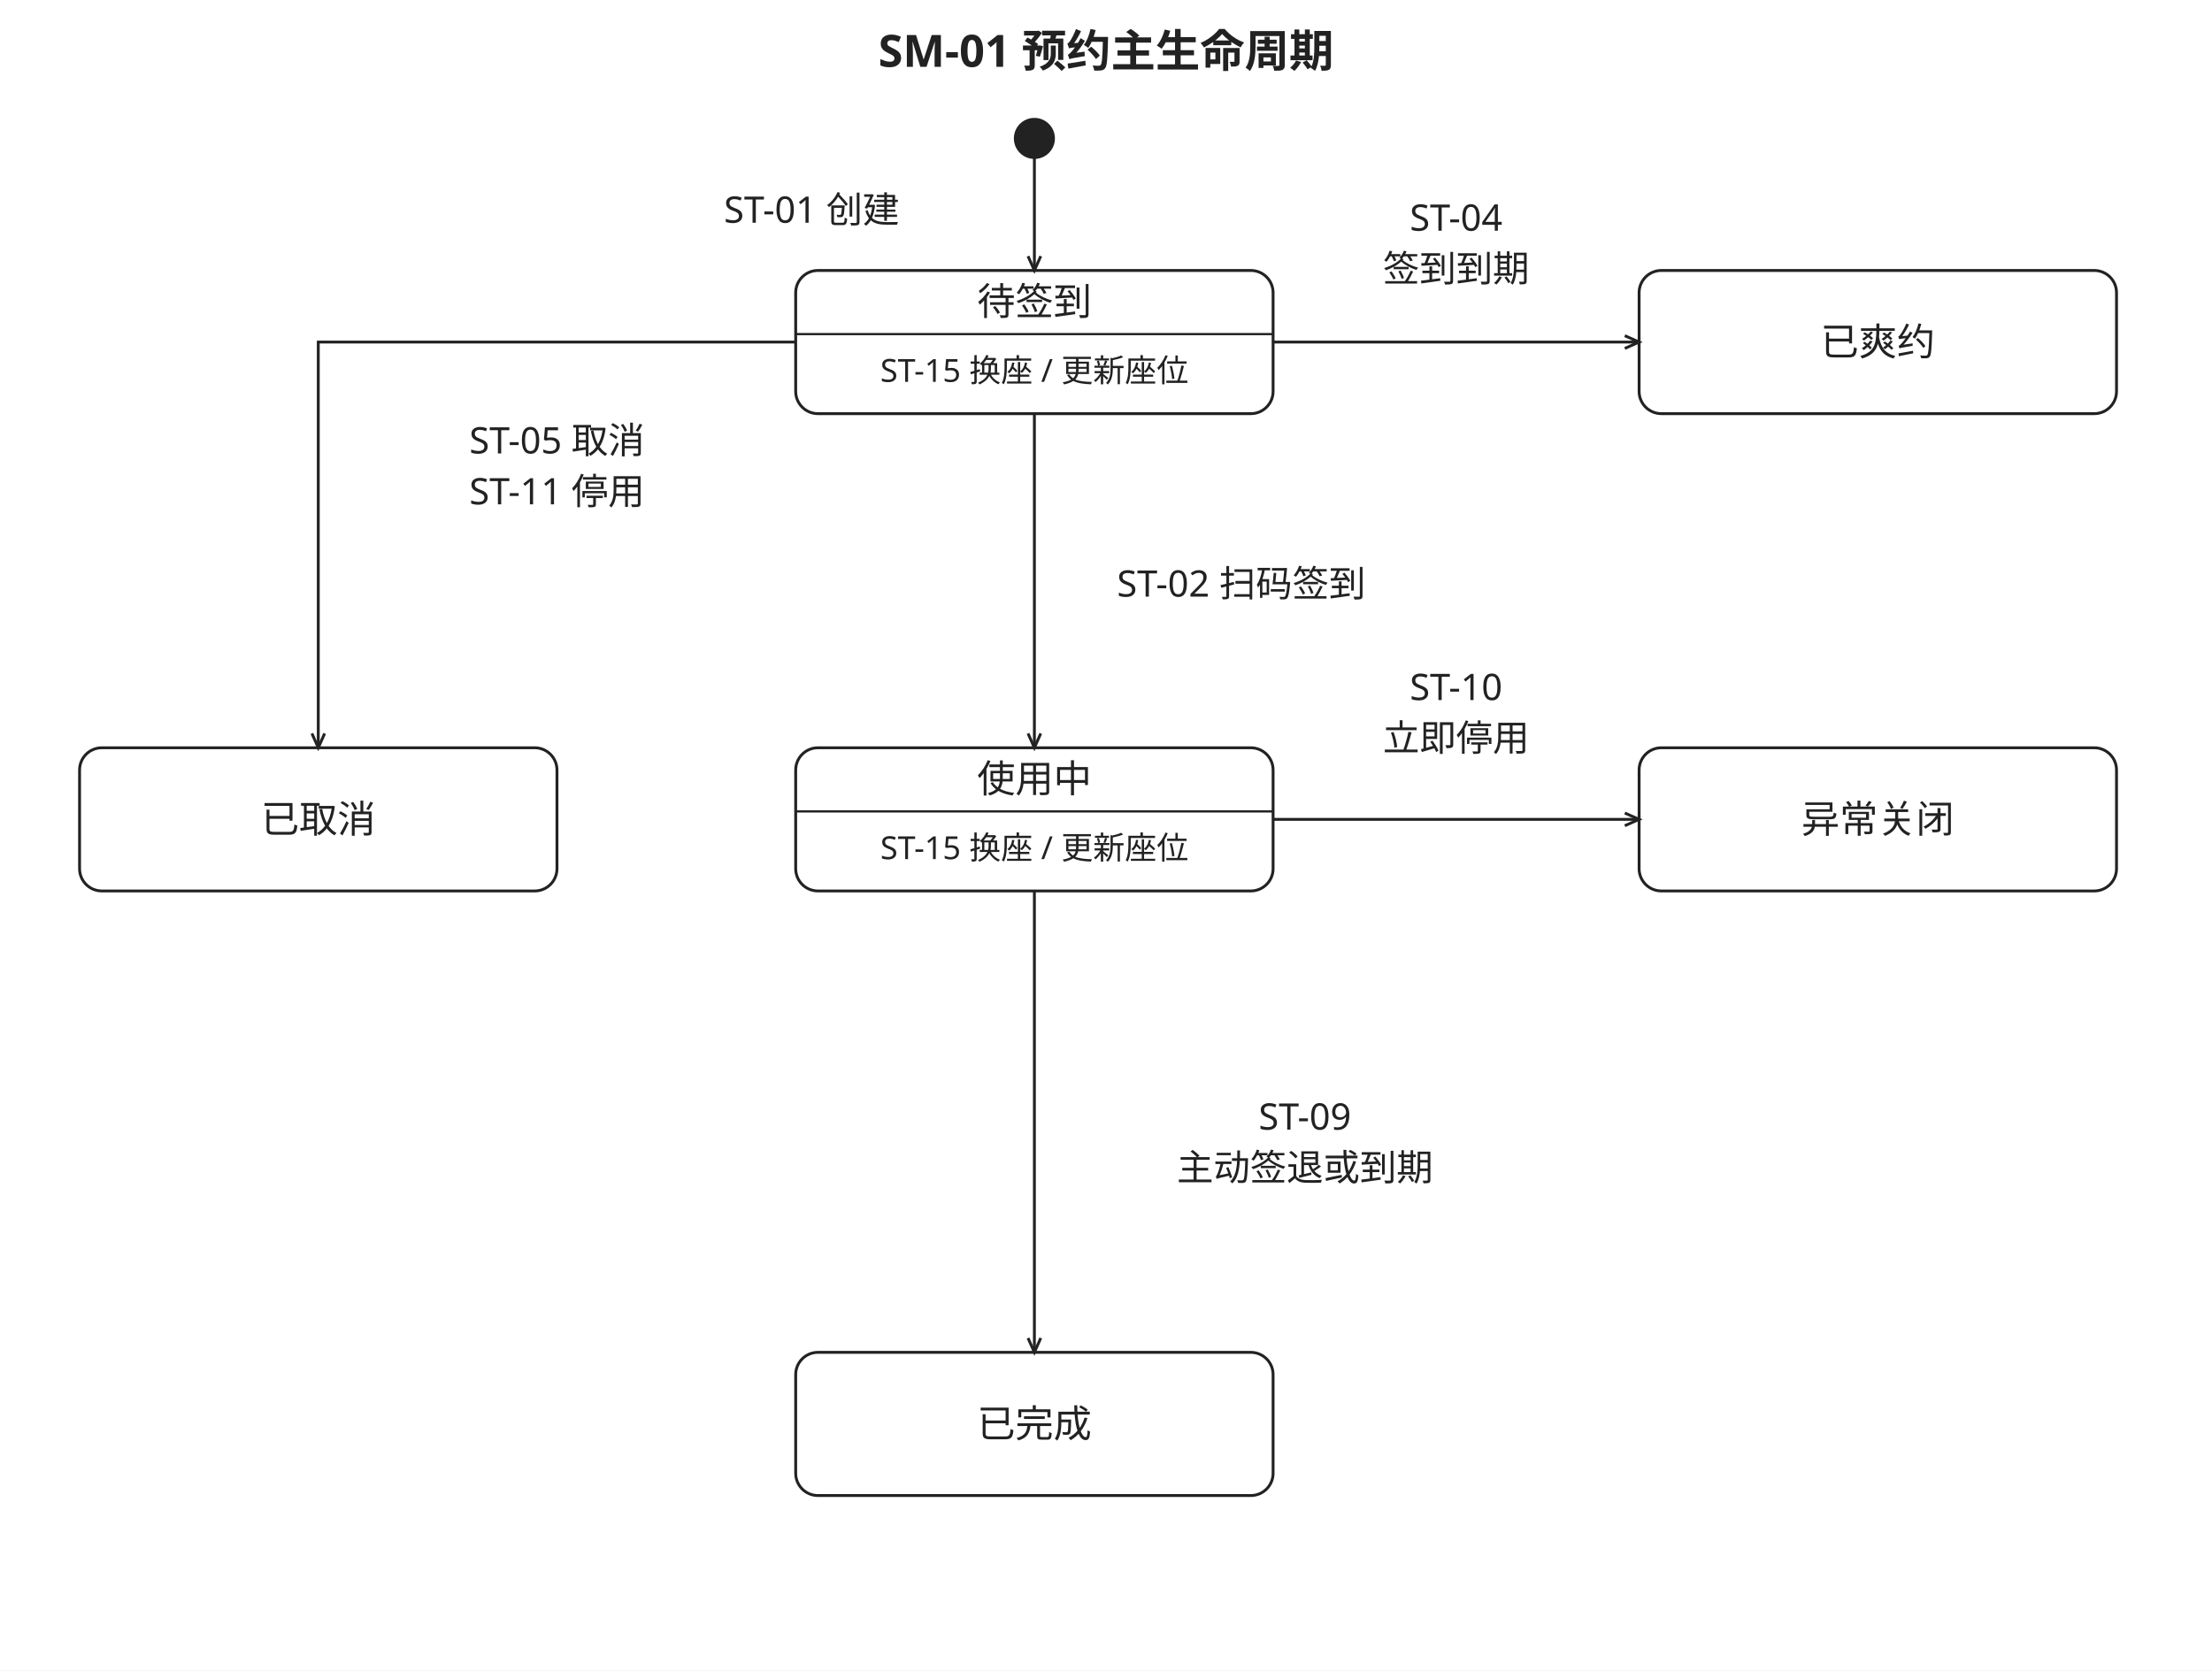
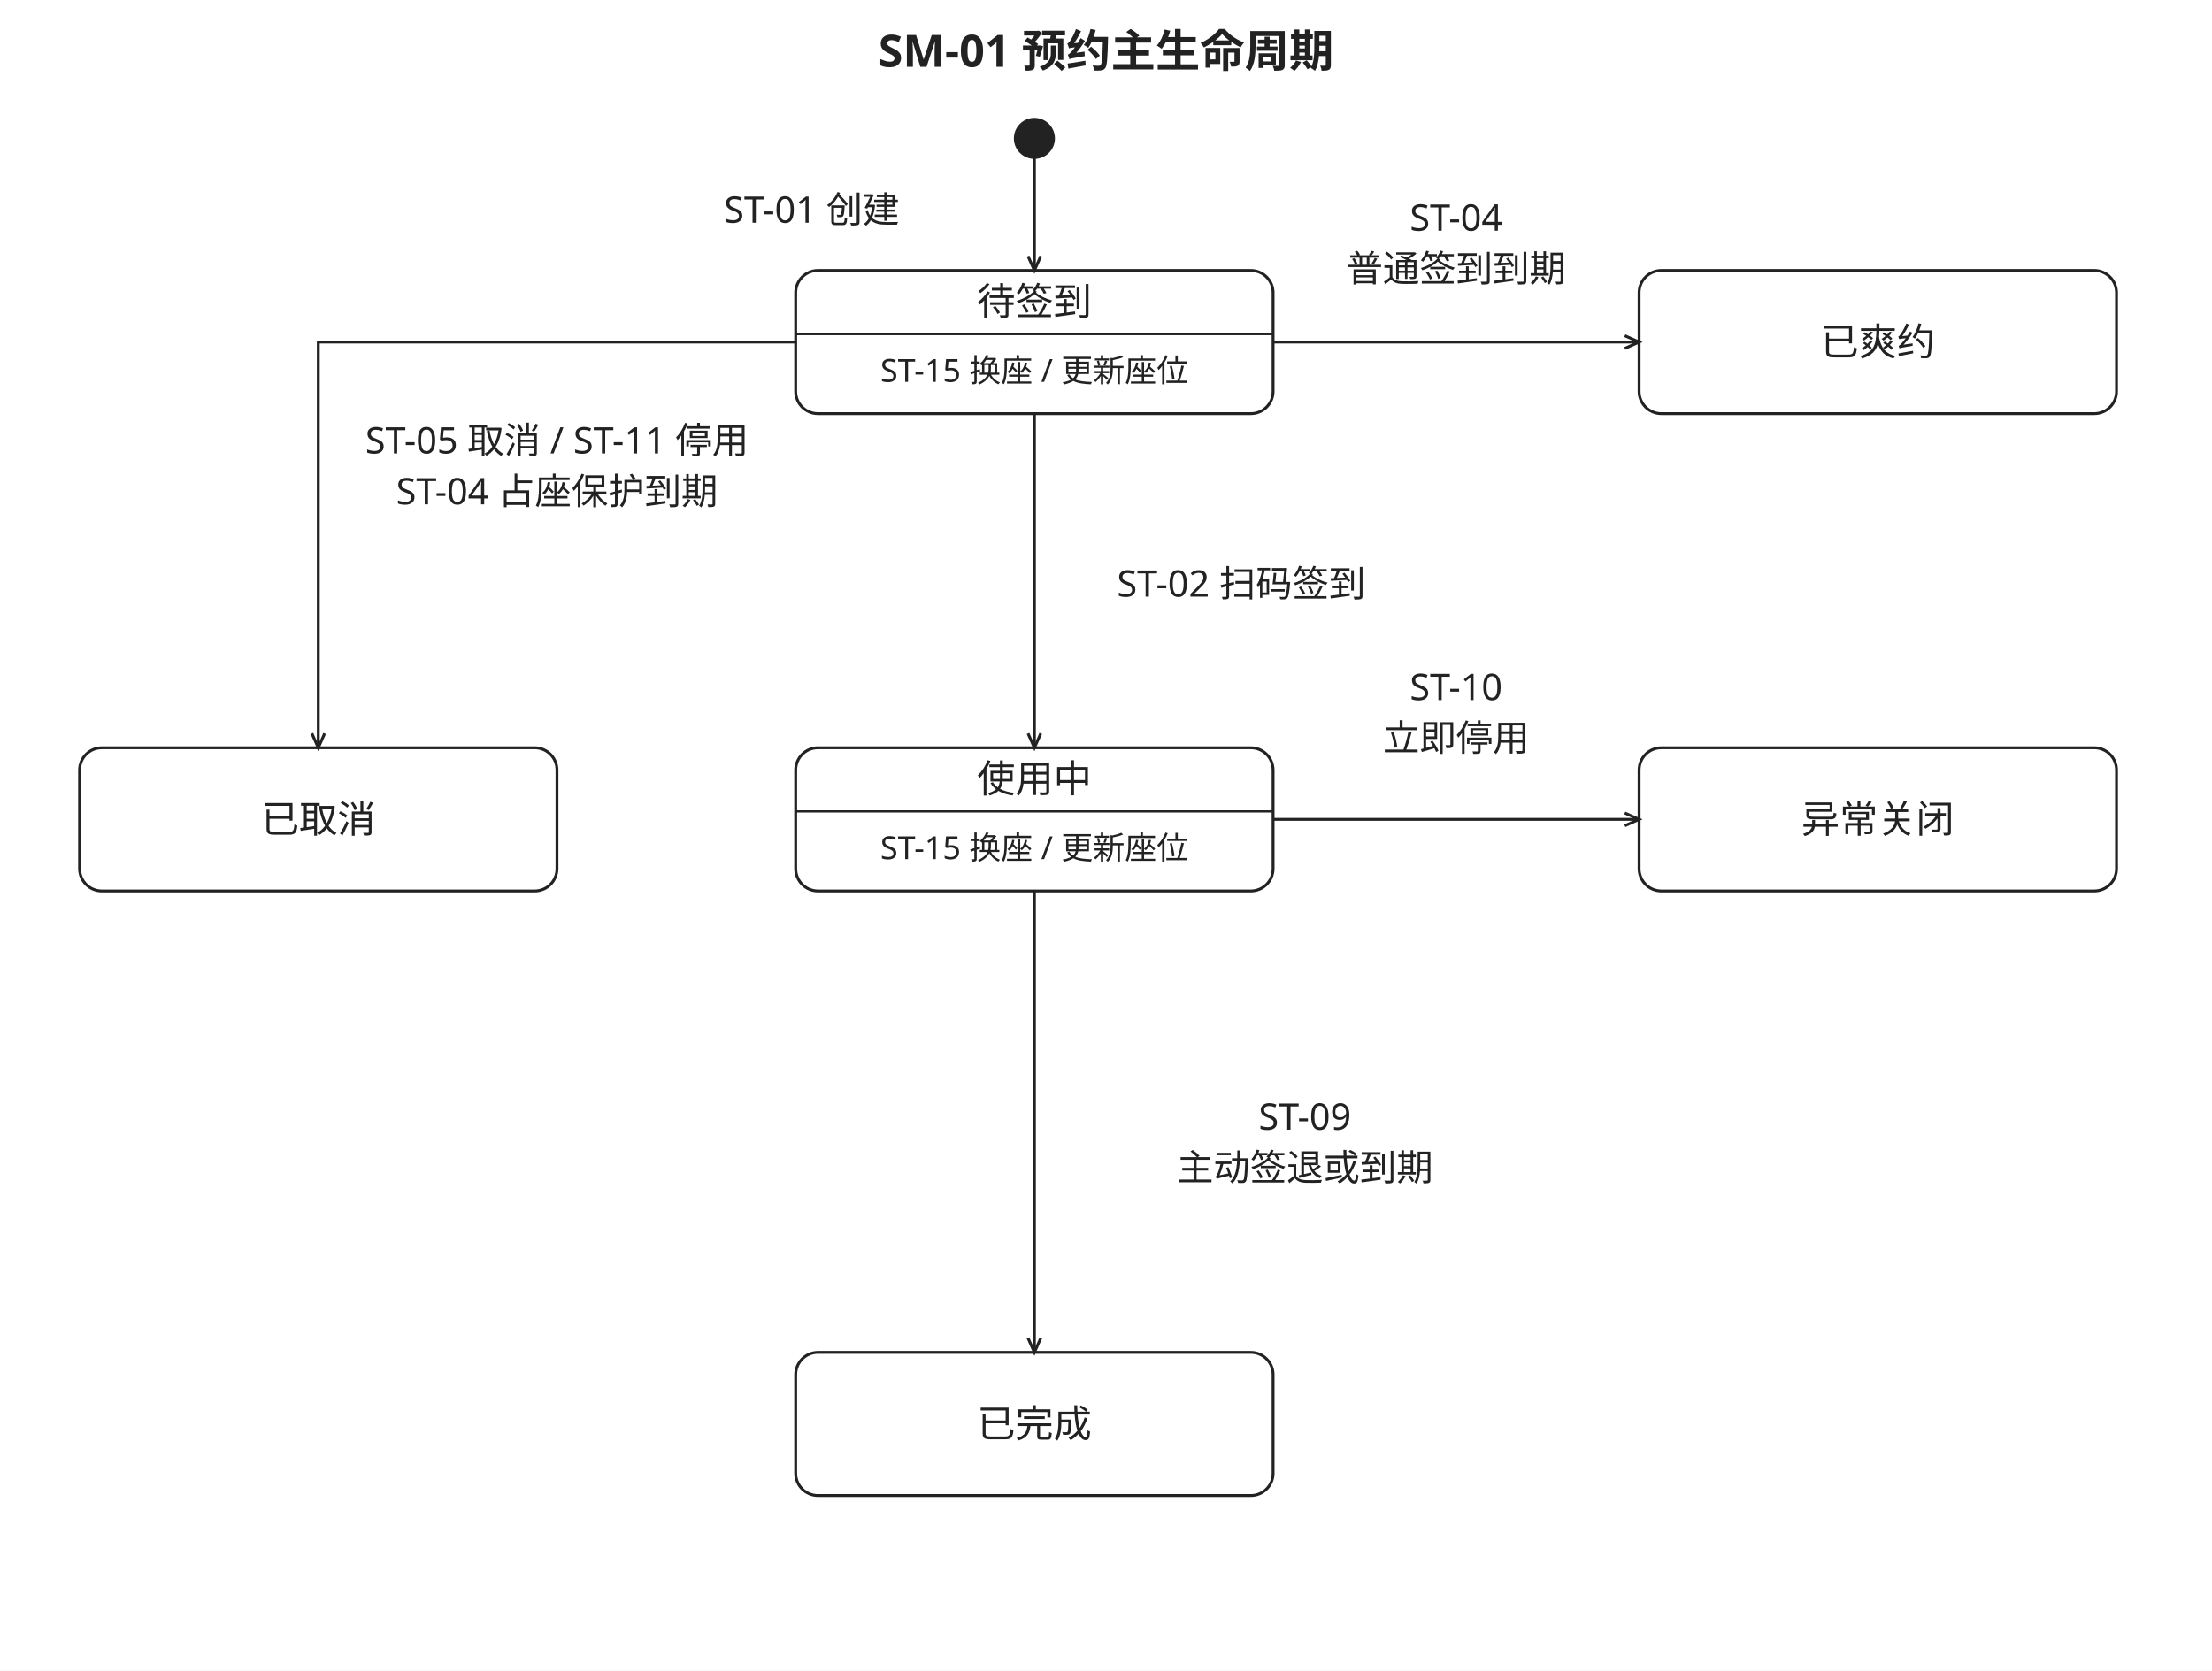
<svg xmlns="http://www.w3.org/2000/svg" width="1390" height="1050" viewBox="0 0 1390 1050" aria-label="SM-01-预约主状态图">
  <defs>
    <marker id="arrow" markerWidth="12" markerHeight="10" refX="10" refY="5" orient="auto" markerUnits="userSpaceOnUse">
      <path d="M1 1 L10 5 L1 9" fill="none" stroke="#222" stroke-width="1.8" />
    </marker>
  </defs>
  <rect width="1390" height="1050" fill="white" />
  <text x="695.0" y="42" font-family="Microsoft YaHei, sans-serif" font-size="28" font-weight="600" text-anchor="middle" fill="#222">SM-01  预约主生命周期</text>
  <ellipse cx="650.0" cy="87.0" rx="12.0" ry="12.0" fill="#222" stroke="#222" stroke-width="1.8" />
  <rect x="500" y="170" width="300" height="90" rx="14" fill="white" stroke="#222" stroke-width="1.8" />
  <text data-node="pending" x="650.0" y="198" text-anchor="middle" font-family="Microsoft YaHei, sans-serif" font-size="24" fill="#222">待签到</text>
  <rect x="500" y="470" width="300" height="90" rx="14" fill="white" stroke="#222" stroke-width="1.8" />
  <text data-node="use" x="650.0" y="498" text-anchor="middle" font-family="Microsoft YaHei, sans-serif" font-size="24" fill="#222">使用中</text>
  <rect x="50" y="470" width="300" height="90" rx="14" fill="white" stroke="#222" stroke-width="1.8" />
  <text data-node="cancel" x="200.0" y="523.4" text-anchor="middle" font-family="Microsoft YaHei, sans-serif" font-size="24" fill="#222">已取消</text>
  <rect x="1030" y="170" width="300" height="90" rx="14" fill="white" stroke="#222" stroke-width="1.8" />
  <text data-node="noshow" x="1180.0" y="223.4" text-anchor="middle" font-family="Microsoft YaHei, sans-serif" font-size="24" fill="#222">已爽约</text>
  <rect x="1030" y="470" width="300" height="90" rx="14" fill="white" stroke="#222" stroke-width="1.8" />
  <text data-node="abnormal" x="1180.0" y="523.4" text-anchor="middle" font-family="Microsoft YaHei, sans-serif" font-size="24" fill="#222">异常关闭</text>
  <rect x="500" y="850" width="300" height="90" rx="14" fill="white" stroke="#222" stroke-width="1.8" />
  <text data-node="finish" x="650.0" y="903.4" text-anchor="middle" font-family="Microsoft YaHei, sans-serif" font-size="24" fill="#222">已完成</text>
  <polyline points="650,99 650,170" fill="none" stroke="#222" stroke-width="1.8" marker-end="url(#arrow)" />
  <text x="510" y="140" font-family="Microsoft YaHei, sans-serif" font-size="23" font-weight="400" text-anchor="middle" fill="#222">ST-01 创建</text>
  <polyline points="650,260 650,470" fill="none" stroke="#222" stroke-width="1.8" marker-end="url(#arrow)" />
  <text x="780" y="375" font-family="Microsoft YaHei, sans-serif" font-size="23" font-weight="400" text-anchor="middle" fill="#222">ST-02 扫码签到</text>
  <polyline points="500,215 200,215 200,470" fill="none" stroke="#222" stroke-width="1.8" marker-end="url(#arrow)" />
-   <text x="350" y="285" font-family="Microsoft YaHei, sans-serif" font-size="23" font-weight="400" text-anchor="middle" fill="#222">ST-05 取消</text>
-   <text x="350" y="317" font-family="Microsoft YaHei, sans-serif" font-size="23" font-weight="400" text-anchor="middle" fill="#222">ST-11 停用</text>
+   <text x="350" y="285" font-family="Microsoft YaHei, sans-serif" font-size="23" font-weight="400" text-anchor="middle" fill="#222">ST-05 取消 / ST-11 停用</text>
+   <text x="350" y="317" font-family="Microsoft YaHei, sans-serif" font-size="23" font-weight="400" text-anchor="middle" fill="#222">ST-04 占座保护到期</text>
  <polyline points="800,215 1030,215" fill="none" stroke="#222" stroke-width="1.8" marker-end="url(#arrow)" />
  <text x="915" y="145" font-family="Microsoft YaHei, sans-serif" font-size="23" font-weight="400" text-anchor="middle" fill="#222">ST-04</text>
-   <text x="915" y="177" font-family="Microsoft YaHei, sans-serif" font-size="23" font-weight="400" text-anchor="middle" fill="#222">签到到期</text>
+   <text x="915" y="177" font-family="Microsoft YaHei, sans-serif" font-size="23" font-weight="400" text-anchor="middle" fill="#222">普通签到到期</text>
  <polyline points="800,515 1030,515" fill="none" stroke="#222" stroke-width="1.8" marker-end="url(#arrow)" />
  <text x="915" y="440" font-family="Microsoft YaHei, sans-serif" font-size="23" font-weight="400" text-anchor="middle" fill="#222">ST-10</text>
  <text x="915" y="472" font-family="Microsoft YaHei, sans-serif" font-size="23" font-weight="400" text-anchor="middle" fill="#222">立即停用</text>
  <polyline points="650,560 650,850" fill="none" stroke="#222" stroke-width="1.8" marker-end="url(#arrow)" />
  <text x="820" y="710" font-family="Microsoft YaHei, sans-serif" font-size="23" font-weight="400" text-anchor="middle" fill="#222">ST-09</text>
  <text x="820" y="742" font-family="Microsoft YaHei, sans-serif" font-size="23" font-weight="400" text-anchor="middle" fill="#222">主动签退或到期</text>
  <line x1="500" y1="210" x2="800" y2="210" stroke="#222" stroke-width="1.4" />
  <text x="650" y="240" text-anchor="middle" font-family="Microsoft YaHei, sans-serif" font-size="20" fill="#222">ST-15 换座 / 更新座位</text>
  <line x1="500" y1="510" x2="800" y2="510" stroke="#222" stroke-width="1.4" />
  <text x="650" y="540" text-anchor="middle" font-family="Microsoft YaHei, sans-serif" font-size="20" fill="#222">ST-15 换座 / 更新座位</text>
</svg>
